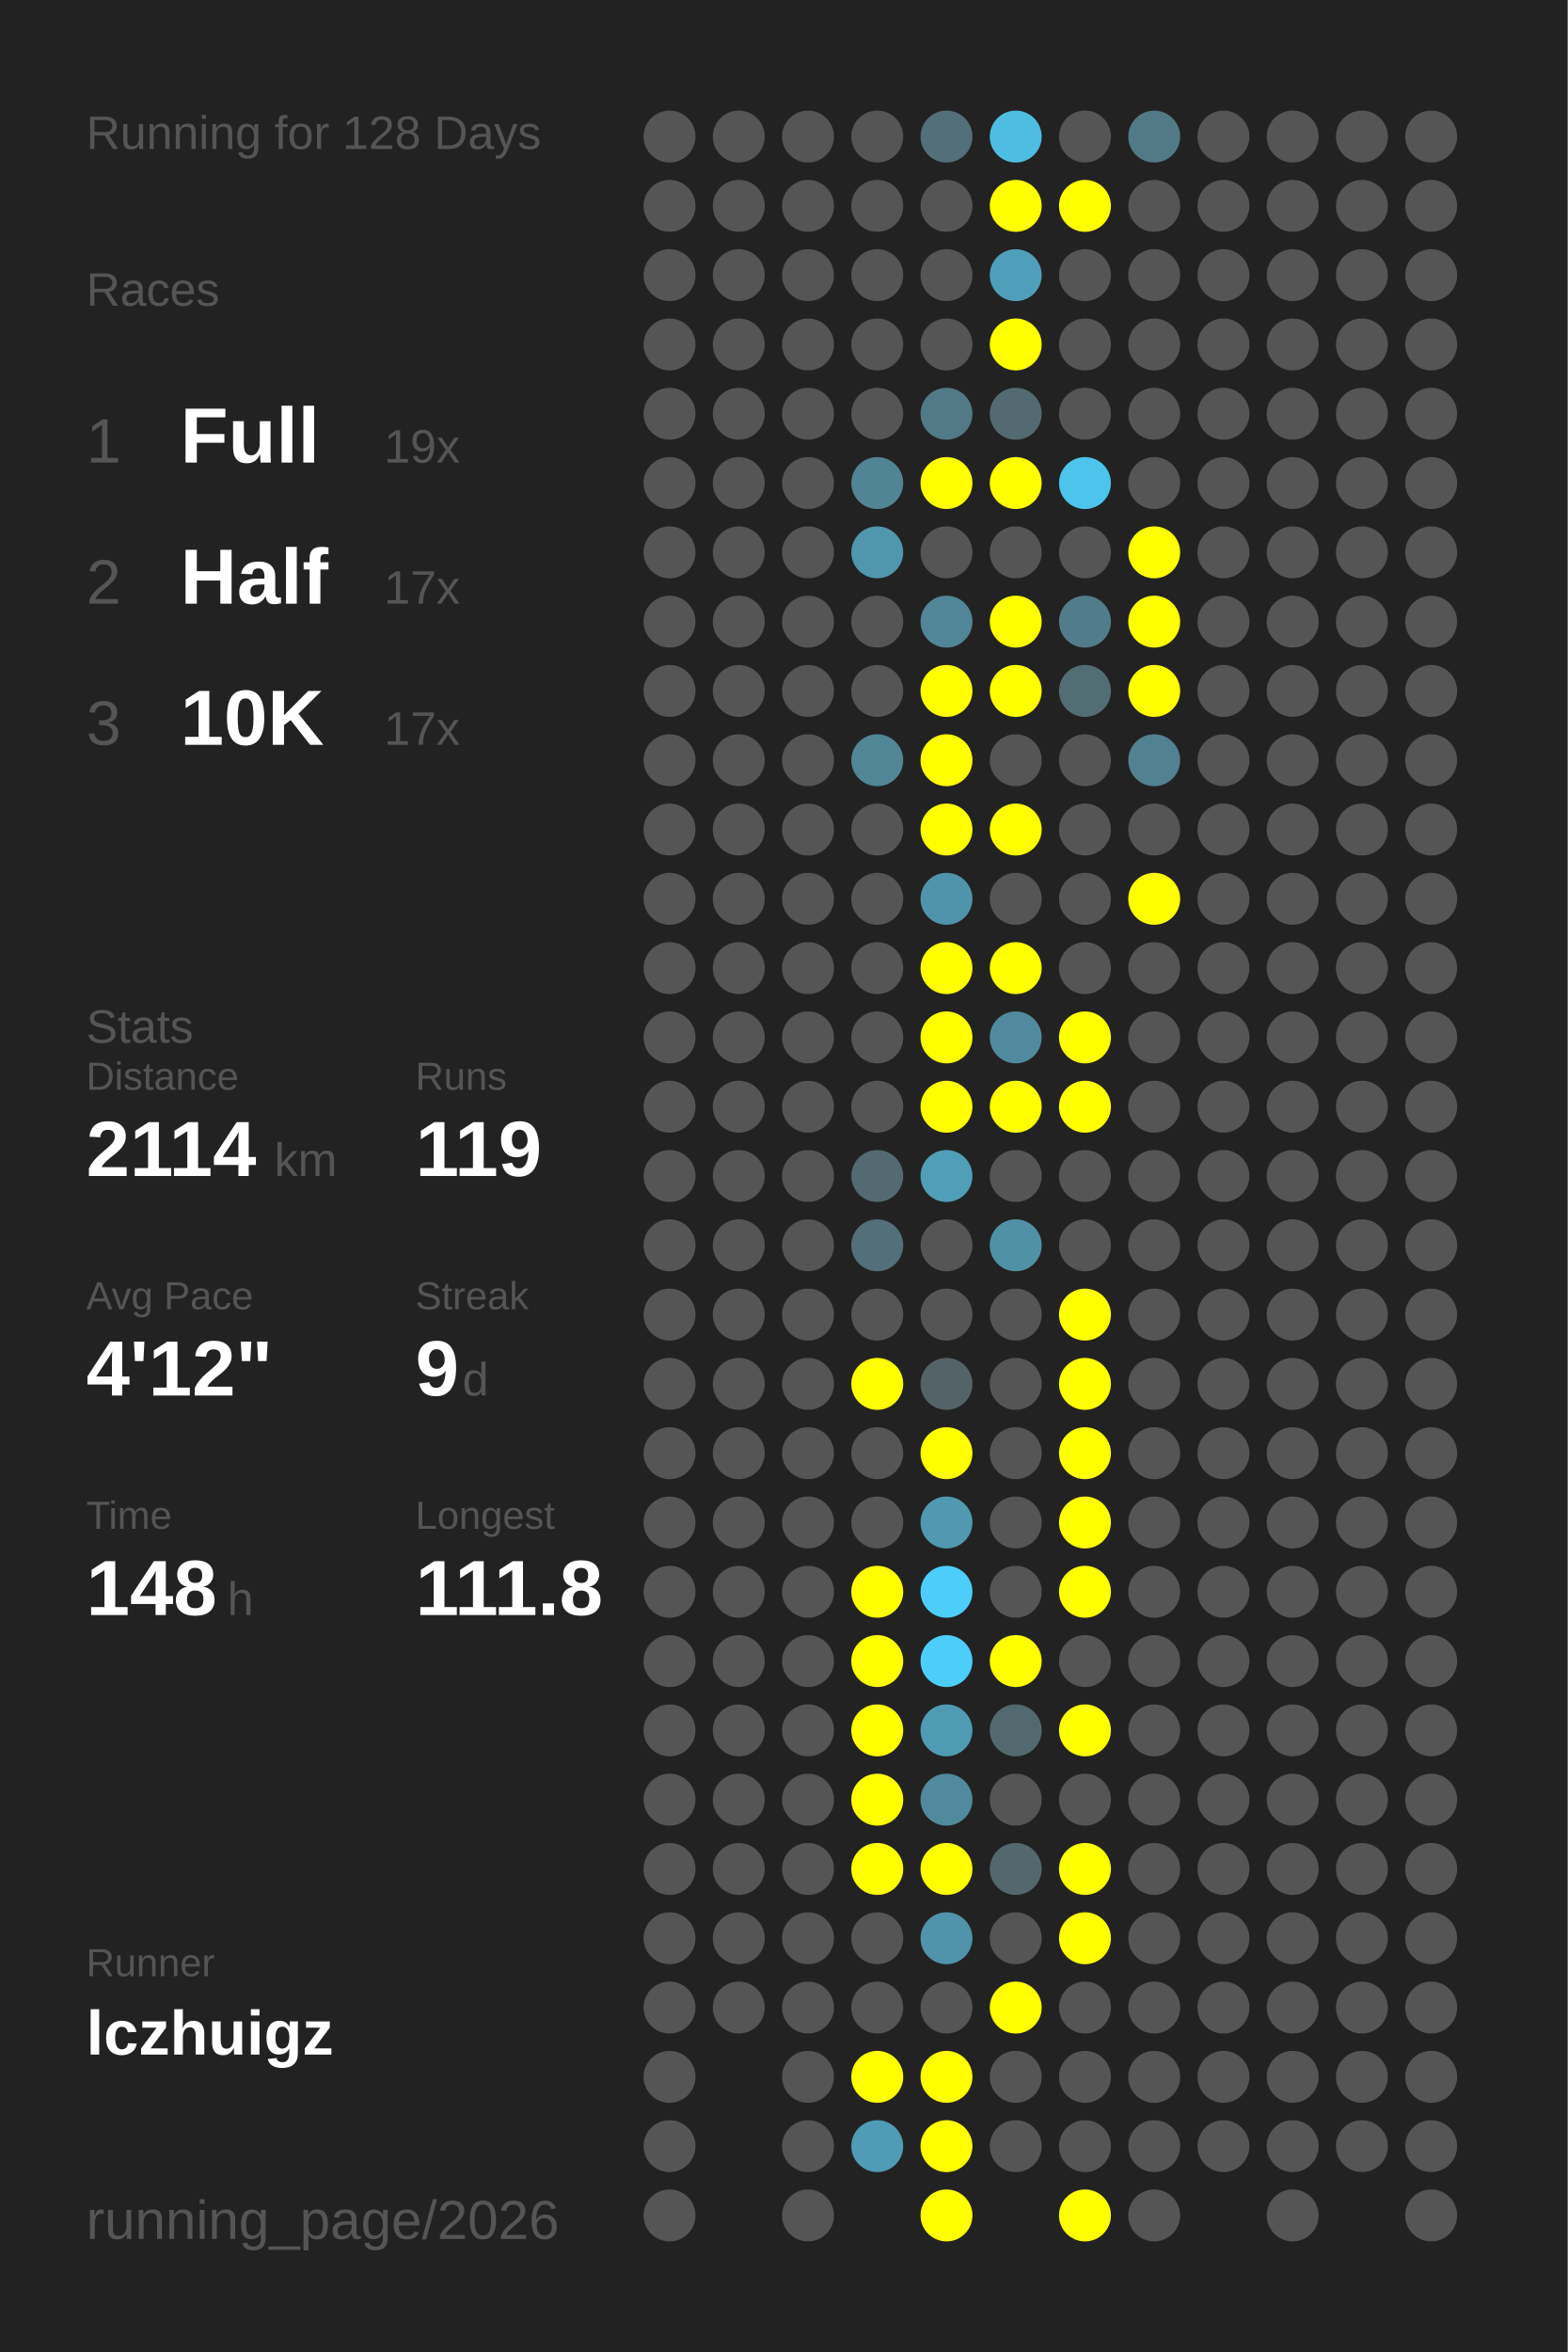
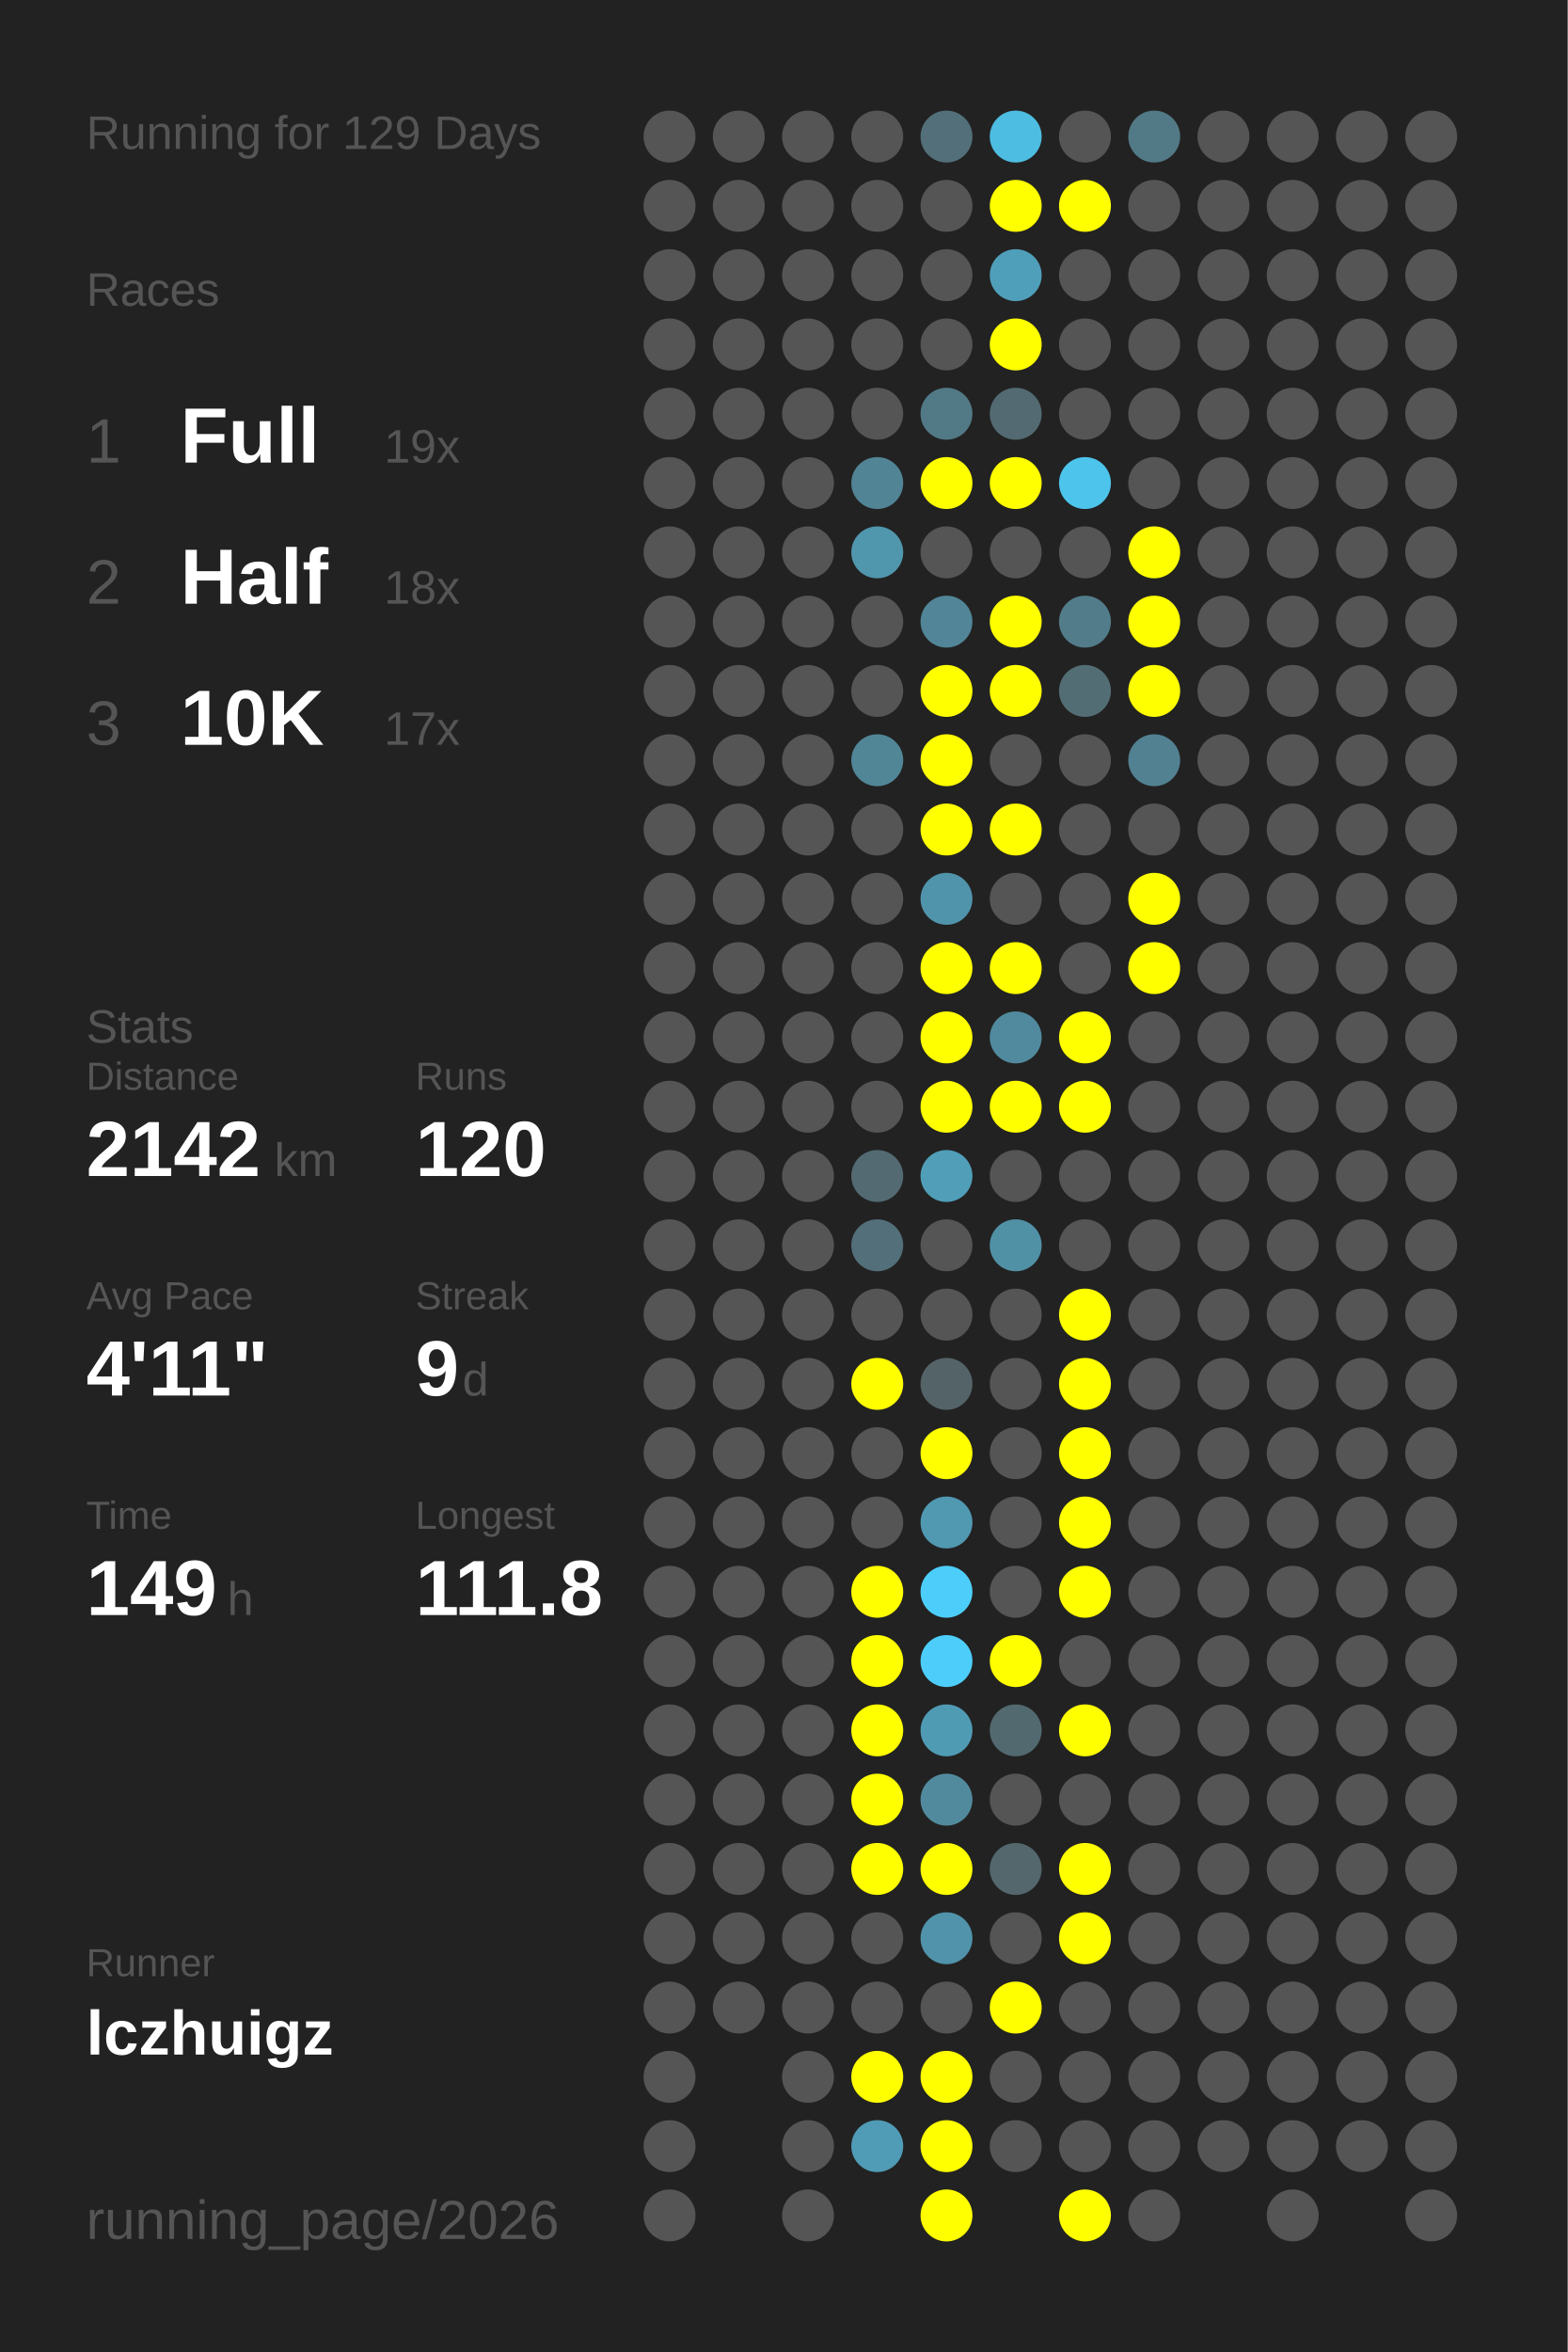
<svg xmlns="http://www.w3.org/2000/svg" baseProfile="full" height="300mm" version="1.1" viewBox="0,0,200,300" width="200mm">
  <defs />
  <rect fill="#222222" height="300" width="200" x="0" y="0" />
-   <text fill="#555555" style="font-size:6px; font-family:Arial;" x="11" y="19">Running for 128 Days</text>
+   <text fill="#555555" style="font-size:6px; font-family:Arial;" x="11" y="19">Running for 129 Days</text>
  <text fill="#555555" style="font-size:6px; font-family:Arial;" x="11" y="39">Races</text>
  <text fill="#555555" style="font-size:8px; font-family:Arial;" x="11" y="59">1</text>
  <text fill="#FFFFFF" style="font-size:10px; font-family:Arial; font-weight:bold;" x="23" y="59">Full</text>
  <text fill="#555555" style="font-size:6px; font-family:Arial;" x="49" y="59">19x</text>
  <text fill="#555555" style="font-size:8px; font-family:Arial;" x="11" y="77">2</text>
  <text fill="#FFFFFF" style="font-size:10px; font-family:Arial; font-weight:bold;" x="23" y="77">Half</text>
-   <text fill="#555555" style="font-size:6px; font-family:Arial;" x="49" y="77">17x</text>
+   <text fill="#555555" style="font-size:6px; font-family:Arial;" x="49" y="77">18x</text>
  <text fill="#555555" style="font-size:8px; font-family:Arial;" x="11" y="95">3</text>
  <text fill="#FFFFFF" style="font-size:10px; font-family:Arial; font-weight:bold;" x="23" y="95">10K</text>
  <text fill="#555555" style="font-size:6px; font-family:Arial;" x="49" y="95">17x</text>
  <text fill="#555555" style="font-size:6px; font-family:Arial;" x="11" y="133">Stats</text>
  <text fill="#555555" style="font-size:5px; font-family:Arial;" x="11" y="139">Distance</text>
-   <text fill="#FFFFFF" style="font-size:10px; font-family:Arial; font-weight:bold;" x="11" y="150">2114</text>
+   <text fill="#FFFFFF" style="font-size:10px; font-family:Arial; font-weight:bold;" x="11" y="150">2142</text>
  <text fill="#555555" style="font-size:6px; font-family:Arial;" x="35" y="150">km</text>
  <text fill="#555555" style="font-size:5px; font-family:Arial;" x="53" y="139">Runs</text>
-   <text fill="#FFFFFF" style="font-size:10px; font-family:Arial; font-weight:bold;" x="53" y="150">119</text>
+   <text fill="#FFFFFF" style="font-size:10px; font-family:Arial; font-weight:bold;" x="53" y="150">120</text>
  <text fill="#555555" style="font-size:5px; font-family:Arial;" x="11" y="167">Avg Pace</text>
-   <text fill="#FFFFFF" style="font-size:10px; font-family:Arial; font-weight:bold;" x="11" y="178">4'12"</text>
+   <text fill="#FFFFFF" style="font-size:10px; font-family:Arial; font-weight:bold;" x="11" y="178">4'11"</text>
  <text fill="#555555" style="font-size:5px; font-family:Arial;" x="53" y="167">Streak</text>
  <text fill="#FFFFFF" style="font-size:10px; font-family:Arial; font-weight:bold;" x="53" y="178">9</text>
  <text fill="#555555" style="font-size:6px; font-family:Arial;" x="59" y="178">d</text>
  <text fill="#555555" style="font-size:5px; font-family:Arial;" x="11" y="195">Time</text>
-   <text fill="#FFFFFF" style="font-size:10px; font-family:Arial; font-weight:bold;" x="11" y="206">148</text>
+   <text fill="#FFFFFF" style="font-size:10px; font-family:Arial; font-weight:bold;" x="11" y="206">149</text>
  <text fill="#555555" style="font-size:6px; font-family:Arial;" x="29" y="206">h</text>
  <text fill="#555555" style="font-size:5px; font-family:Arial;" x="53" y="195">Longest</text>
  <text fill="#FFFFFF" style="font-size:10px; font-family:Arial; font-weight:bold;" x="53" y="206">111.8</text>
  <text fill="#555555" style="font-size:5px; font-family:Arial;" x="11" y="252.065">Runner</text>
  <text fill="#FFFFFF" style="font-size:8px; font-family:Arial; font-weight:bold;" x="11" y="262.065">lczhuigz</text>
  <text fill="#555555" style="font-size:7px; font-family:Arial;" x="11" y="285.581">running_page/2026</text>
  <circle cx="85.417" cy="17.419" fill="#555555" r="3.312" />
  <circle cx="85.417" cy="26.258" fill="#555555" r="3.312" />
  <circle cx="85.417" cy="35.097" fill="#555555" r="3.312" />
  <circle cx="85.417" cy="43.935" fill="#555555" r="3.312" />
  <circle cx="85.417" cy="52.774" fill="#555555" r="3.312" />
  <circle cx="85.417" cy="61.613" fill="#555555" r="3.312" />
  <circle cx="85.417" cy="70.452" fill="#555555" r="3.312" />
  <circle cx="85.417" cy="79.29" fill="#555555" r="3.312" />
  <circle cx="85.417" cy="88.129" fill="#555555" r="3.312" />
  <circle cx="85.417" cy="96.968" fill="#555555" r="3.312" />
  <circle cx="85.417" cy="105.806" fill="#555555" r="3.312" />
  <circle cx="85.417" cy="114.645" fill="#555555" r="3.312" />
  <circle cx="85.417" cy="123.484" fill="#555555" r="3.312" />
  <circle cx="85.417" cy="132.323" fill="#555555" r="3.312" />
  <circle cx="85.417" cy="141.161" fill="#555555" r="3.312" />
  <circle cx="85.417" cy="150" fill="#555555" r="3.312" />
  <circle cx="85.417" cy="158.839" fill="#555555" r="3.312" />
  <circle cx="85.417" cy="167.677" fill="#555555" r="3.312" />
  <circle cx="85.417" cy="176.516" fill="#555555" r="3.312" />
  <circle cx="85.417" cy="185.355" fill="#555555" r="3.312" />
  <circle cx="85.417" cy="194.194" fill="#555555" r="3.312" />
  <circle cx="85.417" cy="203.032" fill="#555555" r="3.312" />
  <circle cx="85.417" cy="211.871" fill="#555555" r="3.312" />
  <circle cx="85.417" cy="220.71" fill="#555555" r="3.312" />
  <circle cx="85.417" cy="229.548" fill="#555555" r="3.312" />
  <circle cx="85.417" cy="238.387" fill="#555555" r="3.312" />
  <circle cx="85.417" cy="247.226" fill="#555555" r="3.312" />
  <circle cx="85.417" cy="256.065" fill="#555555" r="3.312" />
  <circle cx="85.417" cy="264.903" fill="#555555" r="3.312" />
  <circle cx="85.417" cy="273.742" fill="#555555" r="3.312" />
  <circle cx="85.417" cy="282.581" fill="#555555" r="3.312" />
  <circle cx="94.25" cy="17.419" fill="#555555" r="3.312" />
  <circle cx="94.25" cy="26.258" fill="#555555" r="3.312" />
  <circle cx="94.25" cy="35.097" fill="#555555" r="3.312" />
  <circle cx="94.25" cy="43.935" fill="#555555" r="3.312" />
  <circle cx="94.25" cy="52.774" fill="#555555" r="3.312" />
  <circle cx="94.25" cy="61.613" fill="#555555" r="3.312" />
  <circle cx="94.25" cy="70.452" fill="#555555" r="3.312" />
  <circle cx="94.25" cy="79.29" fill="#555555" r="3.312" />
  <circle cx="94.25" cy="88.129" fill="#555555" r="3.312" />
  <circle cx="94.25" cy="96.968" fill="#555555" r="3.312" />
  <circle cx="94.25" cy="105.806" fill="#555555" r="3.312" />
  <circle cx="94.25" cy="114.645" fill="#555555" r="3.312" />
  <circle cx="94.25" cy="123.484" fill="#555555" r="3.312" />
  <circle cx="94.25" cy="132.323" fill="#555555" r="3.312" />
  <circle cx="94.25" cy="141.161" fill="#555555" r="3.312" />
  <circle cx="94.25" cy="150" fill="#555555" r="3.312" />
  <circle cx="94.25" cy="158.839" fill="#555555" r="3.312" />
  <circle cx="94.25" cy="167.677" fill="#555555" r="3.312" />
  <circle cx="94.25" cy="176.516" fill="#555555" r="3.312" />
  <circle cx="94.25" cy="185.355" fill="#555555" r="3.312" />
  <circle cx="94.25" cy="194.194" fill="#555555" r="3.312" />
  <circle cx="94.25" cy="203.032" fill="#555555" r="3.312" />
  <circle cx="94.25" cy="211.871" fill="#555555" r="3.312" />
  <circle cx="94.25" cy="220.71" fill="#555555" r="3.312" />
  <circle cx="94.25" cy="229.548" fill="#555555" r="3.312" />
  <circle cx="94.25" cy="238.387" fill="#555555" r="3.312" />
  <circle cx="94.25" cy="247.226" fill="#555555" r="3.312" />
  <circle cx="94.25" cy="256.065" fill="#555555" r="3.312" />
  <circle cx="103.083" cy="17.419" fill="#555555" r="3.312" />
  <circle cx="103.083" cy="26.258" fill="#555555" r="3.312" />
  <circle cx="103.083" cy="35.097" fill="#555555" r="3.312" />
  <circle cx="103.083" cy="43.935" fill="#555555" r="3.312" />
  <circle cx="103.083" cy="52.774" fill="#555555" r="3.312" />
  <circle cx="103.083" cy="61.613" fill="#555555" r="3.312" />
  <circle cx="103.083" cy="70.452" fill="#555555" r="3.312" />
  <circle cx="103.083" cy="79.29" fill="#555555" r="3.312" />
  <circle cx="103.083" cy="88.129" fill="#555555" r="3.312" />
  <circle cx="103.083" cy="96.968" fill="#555555" r="3.312" />
  <circle cx="103.083" cy="105.806" fill="#555555" r="3.312" />
  <circle cx="103.083" cy="114.645" fill="#555555" r="3.312" />
  <circle cx="103.083" cy="123.484" fill="#555555" r="3.312" />
  <circle cx="103.083" cy="132.323" fill="#555555" r="3.312" />
  <circle cx="103.083" cy="141.161" fill="#555555" r="3.312" />
  <circle cx="103.083" cy="150" fill="#555555" r="3.312" />
  <circle cx="103.083" cy="158.839" fill="#555555" r="3.312" />
  <circle cx="103.083" cy="167.677" fill="#555555" r="3.312" />
  <circle cx="103.083" cy="176.516" fill="#555555" r="3.312" />
  <circle cx="103.083" cy="185.355" fill="#555555" r="3.312" />
  <circle cx="103.083" cy="194.194" fill="#555555" r="3.312" />
  <circle cx="103.083" cy="203.032" fill="#555555" r="3.312" />
  <circle cx="103.083" cy="211.871" fill="#555555" r="3.312" />
  <circle cx="103.083" cy="220.71" fill="#555555" r="3.312" />
  <circle cx="103.083" cy="229.548" fill="#555555" r="3.312" />
  <circle cx="103.083" cy="238.387" fill="#555555" r="3.312" />
  <circle cx="103.083" cy="247.226" fill="#555555" r="3.312" />
  <circle cx="103.083" cy="256.065" fill="#555555" r="3.312" />
  <circle cx="103.083" cy="264.903" fill="#555555" r="3.312" />
  <circle cx="103.083" cy="273.742" fill="#555555" r="3.312" />
  <circle cx="103.083" cy="282.581" fill="#555555" r="3.312" />
  <circle cx="111.917" cy="17.419" fill="#555555" r="3.312" />
  <circle cx="111.917" cy="26.258" fill="#555555" r="3.312" />
  <circle cx="111.917" cy="35.097" fill="#555555" r="3.312" />
  <circle cx="111.917" cy="43.935" fill="#555555" r="3.312" />
  <circle cx="111.917" cy="52.774" fill="#555555" r="3.312" />
  <circle cx="111.917" cy="61.613" fill="#518495" r="3.312" />
  <circle cx="111.917" cy="70.452" fill="#5096ad" r="3.312" />
  <circle cx="111.917" cy="79.29" fill="#555555" r="3.312" />
  <circle cx="111.917" cy="88.129" fill="#555555" r="3.312" />
  <circle cx="111.917" cy="96.968" fill="#518697" r="3.312" />
  <circle cx="111.917" cy="105.806" fill="#555555" r="3.312" />
  <circle cx="111.917" cy="114.645" fill="#555555" r="3.312" />
  <circle cx="111.917" cy="123.484" fill="#555555" r="3.312" />
  <circle cx="111.917" cy="132.323" fill="#555555" r="3.312" />
  <circle cx="111.917" cy="141.161" fill="#555555" r="3.312" />
  <circle cx="111.917" cy="150" fill="#536a72" r="3.312" />
  <circle cx="111.917" cy="158.839" fill="#536f79" r="3.312" />
  <circle cx="111.917" cy="167.677" fill="#555555" r="3.312" />
  <circle cx="111.917" cy="176.516" fill="#FFFF00" r="3.312" />
  <circle cx="111.917" cy="185.355" fill="#555555" r="3.312" />
  <circle cx="111.917" cy="194.194" fill="#555555" r="3.312" />
  <circle cx="111.917" cy="203.032" fill="#FFFF00" r="3.312" />
  <circle cx="111.917" cy="211.871" fill="#FFFF00" r="3.312" />
  <circle cx="111.917" cy="220.71" fill="#FFFF00" r="3.312" />
  <circle cx="111.917" cy="229.548" fill="#FFFF00" r="3.312" />
  <circle cx="111.917" cy="238.387" fill="#FFFF00" r="3.312" />
  <circle cx="111.917" cy="247.226" fill="#555555" r="3.312" />
  <circle cx="111.917" cy="256.065" fill="#555555" r="3.312" />
  <circle cx="111.917" cy="264.903" fill="#FFFF00" r="3.312" />
  <circle cx="111.917" cy="273.742" fill="#509bb5" r="3.312" />
  <circle cx="120.75" cy="17.419" fill="#536f79" r="3.312" />
  <circle cx="120.75" cy="26.258" fill="#555555" r="3.312" />
  <circle cx="120.75" cy="35.097" fill="#555555" r="3.312" />
  <circle cx="120.75" cy="43.935" fill="#555555" r="3.312" />
  <circle cx="120.75" cy="52.774" fill="#527986" r="3.312" />
  <circle cx="120.75" cy="61.613" fill="#FFFF00" r="3.312" />
  <circle cx="120.75" cy="70.452" fill="#555555" r="3.312" />
  <circle cx="120.75" cy="79.29" fill="#518597" r="3.312" />
  <circle cx="120.75" cy="88.129" fill="#FFFF00" r="3.312" />
  <circle cx="120.75" cy="96.968" fill="#FFFF00" r="3.312" />
  <circle cx="120.75" cy="105.806" fill="#FFFF00" r="3.312" />
  <circle cx="120.75" cy="114.645" fill="#5094ab" r="3.312" />
  <circle cx="120.75" cy="123.484" fill="#FFFF00" r="3.312" />
  <circle cx="120.75" cy="132.323" fill="#FFFF00" r="3.312" />
  <circle cx="120.75" cy="141.161" fill="#FFFF00" r="3.312" />
  <circle cx="120.75" cy="150" fill="#509eb8" r="3.312" />
  <circle cx="120.75" cy="158.839" fill="#555555" r="3.312" />
  <circle cx="120.75" cy="167.677" fill="#555555" r="3.312" />
  <circle cx="120.75" cy="176.516" fill="#546368" r="3.312" />
  <circle cx="120.75" cy="185.355" fill="#FFFF00" r="3.312" />
  <circle cx="120.75" cy="194.194" fill="#5099b1" r="3.312" />
  <circle cx="120.75" cy="203.032" fill="#4dcefa" r="3.312" />
  <circle cx="120.75" cy="211.871" fill="#4dcefa" r="3.312" />
  <circle cx="120.75" cy="220.71" fill="#509bb4" r="3.312" />
  <circle cx="120.75" cy="229.548" fill="#518a9d" r="3.312" />
  <circle cx="120.75" cy="238.387" fill="#FFFF00" r="3.312" />
  <circle cx="120.75" cy="247.226" fill="#5093aa" r="3.312" />
  <circle cx="120.75" cy="256.065" fill="#555555" r="3.312" />
  <circle cx="120.75" cy="264.903" fill="#FFFF00" r="3.312" />
  <circle cx="120.75" cy="273.742" fill="#FFFF00" r="3.312" />
  <circle cx="120.75" cy="282.581" fill="#FFFF00" r="3.312" />
  <circle cx="129.583" cy="17.419" fill="#4ebde2" r="3.312" />
  <circle cx="129.583" cy="26.258" fill="#FFFF00" r="3.312" />
  <circle cx="129.583" cy="35.097" fill="#509fba" r="3.312" />
  <circle cx="129.583" cy="43.935" fill="#FFFF00" r="3.312" />
  <circle cx="129.583" cy="52.774" fill="#536a72" r="3.312" />
  <circle cx="129.583" cy="61.613" fill="#FFFF00" r="3.312" />
  <circle cx="129.583" cy="70.452" fill="#555555" r="3.312" />
  <circle cx="129.583" cy="79.29" fill="#FFFF00" r="3.312" />
  <circle cx="129.583" cy="88.129" fill="#FFFF00" r="3.312" />
  <circle cx="129.583" cy="96.968" fill="#555555" r="3.312" />
  <circle cx="129.583" cy="105.806" fill="#FFFF00" r="3.312" />
  <circle cx="129.583" cy="114.645" fill="#555555" r="3.312" />
  <circle cx="129.583" cy="123.484" fill="#FFFF00" r="3.312" />
  <circle cx="129.583" cy="132.323" fill="#518a9e" r="3.312" />
  <circle cx="129.583" cy="141.161" fill="#FFFF00" r="3.312" />
  <circle cx="129.583" cy="150" fill="#555555" r="3.312" />
  <circle cx="129.583" cy="158.839" fill="#5191a6" r="3.312" />
  <circle cx="129.583" cy="167.677" fill="#555555" r="3.312" />
  <circle cx="129.583" cy="176.516" fill="#555555" r="3.312" />
  <circle cx="129.583" cy="185.355" fill="#555555" r="3.312" />
  <circle cx="129.583" cy="194.194" fill="#555555" r="3.312" />
  <circle cx="129.583" cy="203.032" fill="#555555" r="3.312" />
  <circle cx="129.583" cy="211.871" fill="#FFFF00" r="3.312" />
  <circle cx="129.583" cy="220.71" fill="#536970" r="3.312" />
  <circle cx="129.583" cy="229.548" fill="#555555" r="3.312" />
  <circle cx="129.583" cy="238.387" fill="#53676d" r="3.312" />
  <circle cx="129.583" cy="247.226" fill="#555555" r="3.312" />
  <circle cx="129.583" cy="256.065" fill="#FFFF00" r="3.312" />
  <circle cx="129.583" cy="264.903" fill="#555555" r="3.312" />
  <circle cx="129.583" cy="273.742" fill="#555555" r="3.312" />
  <circle cx="138.417" cy="17.419" fill="#555555" r="3.312" />
  <circle cx="138.417" cy="26.258" fill="#FFFF00" r="3.312" />
  <circle cx="138.417" cy="35.097" fill="#555555" r="3.312" />
  <circle cx="138.417" cy="43.935" fill="#555555" r="3.312" />
  <circle cx="138.417" cy="52.774" fill="#555555" r="3.312" />
  <circle cx="138.417" cy="61.613" fill="#4dc4ec" r="3.312" />
  <circle cx="138.417" cy="70.452" fill="#555555" r="3.312" />
  <circle cx="138.417" cy="79.29" fill="#527c8a" r="3.312" />
  <circle cx="138.417" cy="88.129" fill="#536d75" r="3.312" />
  <circle cx="138.417" cy="96.968" fill="#555555" r="3.312" />
  <circle cx="138.417" cy="105.806" fill="#555555" r="3.312" />
  <circle cx="138.417" cy="114.645" fill="#555555" r="3.312" />
  <circle cx="138.417" cy="123.484" fill="#555555" r="3.312" />
  <circle cx="138.417" cy="132.323" fill="#FFFF00" r="3.312" />
  <circle cx="138.417" cy="141.161" fill="#FFFF00" r="3.312" />
  <circle cx="138.417" cy="150" fill="#555555" r="3.312" />
  <circle cx="138.417" cy="158.839" fill="#555555" r="3.312" />
  <circle cx="138.417" cy="167.677" fill="#FFFF00" r="3.312" />
  <circle cx="138.417" cy="176.516" fill="#FFFF00" r="3.312" />
  <circle cx="138.417" cy="185.355" fill="#FFFF00" r="3.312" />
  <circle cx="138.417" cy="194.194" fill="#FFFF00" r="3.312" />
  <circle cx="138.417" cy="203.032" fill="#FFFF00" r="3.312" />
  <circle cx="138.417" cy="211.871" fill="#555555" r="3.312" />
  <circle cx="138.417" cy="220.71" fill="#FFFF00" r="3.312" />
  <circle cx="138.417" cy="229.548" fill="#555555" r="3.312" />
  <circle cx="138.417" cy="238.387" fill="#FFFF00" r="3.312" />
  <circle cx="138.417" cy="247.226" fill="#FFFF00" r="3.312" />
  <circle cx="138.417" cy="256.065" fill="#555555" r="3.312" />
  <circle cx="138.417" cy="264.903" fill="#555555" r="3.312" />
  <circle cx="138.417" cy="273.742" fill="#555555" r="3.312" />
  <circle cx="138.417" cy="282.581" fill="#FFFF00" r="3.312" />
  <circle cx="147.25" cy="17.419" fill="#527986" r="3.312" />
  <circle cx="147.25" cy="26.258" fill="#555555" r="3.312" />
  <circle cx="147.25" cy="35.097" fill="#555555" r="3.312" />
  <circle cx="147.25" cy="43.935" fill="#555555" r="3.312" />
  <circle cx="147.25" cy="52.774" fill="#555555" r="3.312" />
  <circle cx="147.25" cy="61.613" fill="#555555" r="3.312" />
  <circle cx="147.25" cy="70.452" fill="#FFFF00" r="3.312" />
  <circle cx="147.25" cy="79.29" fill="#FFFF00" r="3.312" />
  <circle cx="147.25" cy="88.129" fill="#FFFF00" r="3.312" />
  <circle cx="147.25" cy="96.968" fill="#528191" r="3.312" />
  <circle cx="147.25" cy="105.806" fill="#555555" r="3.312" />
  <circle cx="147.25" cy="114.645" fill="#FFFF00" r="3.312" />
-   <circle cx="147.25" cy="123.484" fill="#555555" r="3.312" />
+   <circle cx="147.25" cy="123.484" fill="#FFFF00" r="3.312" />
  <circle cx="147.25" cy="132.323" fill="#555555" r="3.312" />
  <circle cx="147.25" cy="141.161" fill="#555555" r="3.312" />
  <circle cx="147.25" cy="150" fill="#555555" r="3.312" />
  <circle cx="147.25" cy="158.839" fill="#555555" r="3.312" />
  <circle cx="147.25" cy="167.677" fill="#555555" r="3.312" />
  <circle cx="147.25" cy="176.516" fill="#555555" r="3.312" />
  <circle cx="147.25" cy="185.355" fill="#555555" r="3.312" />
  <circle cx="147.25" cy="194.194" fill="#555555" r="3.312" />
  <circle cx="147.25" cy="203.032" fill="#555555" r="3.312" />
  <circle cx="147.25" cy="211.871" fill="#555555" r="3.312" />
  <circle cx="147.25" cy="220.71" fill="#555555" r="3.312" />
  <circle cx="147.25" cy="229.548" fill="#555555" r="3.312" />
  <circle cx="147.25" cy="238.387" fill="#555555" r="3.312" />
  <circle cx="147.25" cy="247.226" fill="#555555" r="3.312" />
  <circle cx="147.25" cy="256.065" fill="#555555" r="3.312" />
  <circle cx="147.25" cy="264.903" fill="#555555" r="3.312" />
  <circle cx="147.25" cy="273.742" fill="#555555" r="3.312" />
  <circle cx="147.25" cy="282.581" fill="#555555" r="3.312" />
  <circle cx="156.083" cy="17.419" fill="#555555" r="3.312" />
  <circle cx="156.083" cy="26.258" fill="#555555" r="3.312" />
  <circle cx="156.083" cy="35.097" fill="#555555" r="3.312" />
  <circle cx="156.083" cy="43.935" fill="#555555" r="3.312" />
  <circle cx="156.083" cy="52.774" fill="#555555" r="3.312" />
  <circle cx="156.083" cy="61.613" fill="#555555" r="3.312" />
  <circle cx="156.083" cy="70.452" fill="#555555" r="3.312" />
  <circle cx="156.083" cy="79.29" fill="#555555" r="3.312" />
  <circle cx="156.083" cy="88.129" fill="#555555" r="3.312" />
  <circle cx="156.083" cy="96.968" fill="#555555" r="3.312" />
  <circle cx="156.083" cy="105.806" fill="#555555" r="3.312" />
  <circle cx="156.083" cy="114.645" fill="#555555" r="3.312" />
  <circle cx="156.083" cy="123.484" fill="#555555" r="3.312" />
  <circle cx="156.083" cy="132.323" fill="#555555" r="3.312" />
  <circle cx="156.083" cy="141.161" fill="#555555" r="3.312" />
  <circle cx="156.083" cy="150" fill="#555555" r="3.312" />
  <circle cx="156.083" cy="158.839" fill="#555555" r="3.312" />
  <circle cx="156.083" cy="167.677" fill="#555555" r="3.312" />
  <circle cx="156.083" cy="176.516" fill="#555555" r="3.312" />
  <circle cx="156.083" cy="185.355" fill="#555555" r="3.312" />
  <circle cx="156.083" cy="194.194" fill="#555555" r="3.312" />
  <circle cx="156.083" cy="203.032" fill="#555555" r="3.312" />
  <circle cx="156.083" cy="211.871" fill="#555555" r="3.312" />
  <circle cx="156.083" cy="220.71" fill="#555555" r="3.312" />
  <circle cx="156.083" cy="229.548" fill="#555555" r="3.312" />
  <circle cx="156.083" cy="238.387" fill="#555555" r="3.312" />
  <circle cx="156.083" cy="247.226" fill="#555555" r="3.312" />
  <circle cx="156.083" cy="256.065" fill="#555555" r="3.312" />
  <circle cx="156.083" cy="264.903" fill="#555555" r="3.312" />
  <circle cx="156.083" cy="273.742" fill="#555555" r="3.312" />
  <circle cx="164.917" cy="17.419" fill="#555555" r="3.312" />
  <circle cx="164.917" cy="26.258" fill="#555555" r="3.312" />
  <circle cx="164.917" cy="35.097" fill="#555555" r="3.312" />
  <circle cx="164.917" cy="43.935" fill="#555555" r="3.312" />
  <circle cx="164.917" cy="52.774" fill="#555555" r="3.312" />
  <circle cx="164.917" cy="61.613" fill="#555555" r="3.312" />
  <circle cx="164.917" cy="70.452" fill="#555555" r="3.312" />
  <circle cx="164.917" cy="79.29" fill="#555555" r="3.312" />
  <circle cx="164.917" cy="88.129" fill="#555555" r="3.312" />
  <circle cx="164.917" cy="96.968" fill="#555555" r="3.312" />
  <circle cx="164.917" cy="105.806" fill="#555555" r="3.312" />
  <circle cx="164.917" cy="114.645" fill="#555555" r="3.312" />
  <circle cx="164.917" cy="123.484" fill="#555555" r="3.312" />
  <circle cx="164.917" cy="132.323" fill="#555555" r="3.312" />
  <circle cx="164.917" cy="141.161" fill="#555555" r="3.312" />
  <circle cx="164.917" cy="150" fill="#555555" r="3.312" />
  <circle cx="164.917" cy="158.839" fill="#555555" r="3.312" />
  <circle cx="164.917" cy="167.677" fill="#555555" r="3.312" />
  <circle cx="164.917" cy="176.516" fill="#555555" r="3.312" />
  <circle cx="164.917" cy="185.355" fill="#555555" r="3.312" />
  <circle cx="164.917" cy="194.194" fill="#555555" r="3.312" />
  <circle cx="164.917" cy="203.032" fill="#555555" r="3.312" />
  <circle cx="164.917" cy="211.871" fill="#555555" r="3.312" />
  <circle cx="164.917" cy="220.71" fill="#555555" r="3.312" />
  <circle cx="164.917" cy="229.548" fill="#555555" r="3.312" />
  <circle cx="164.917" cy="238.387" fill="#555555" r="3.312" />
  <circle cx="164.917" cy="247.226" fill="#555555" r="3.312" />
  <circle cx="164.917" cy="256.065" fill="#555555" r="3.312" />
  <circle cx="164.917" cy="264.903" fill="#555555" r="3.312" />
  <circle cx="164.917" cy="273.742" fill="#555555" r="3.312" />
  <circle cx="164.917" cy="282.581" fill="#555555" r="3.312" />
  <circle cx="173.75" cy="17.419" fill="#555555" r="3.312" />
  <circle cx="173.75" cy="26.258" fill="#555555" r="3.312" />
  <circle cx="173.75" cy="35.097" fill="#555555" r="3.312" />
  <circle cx="173.75" cy="43.935" fill="#555555" r="3.312" />
  <circle cx="173.75" cy="52.774" fill="#555555" r="3.312" />
  <circle cx="173.75" cy="61.613" fill="#555555" r="3.312" />
  <circle cx="173.75" cy="70.452" fill="#555555" r="3.312" />
  <circle cx="173.75" cy="79.29" fill="#555555" r="3.312" />
  <circle cx="173.75" cy="88.129" fill="#555555" r="3.312" />
  <circle cx="173.75" cy="96.968" fill="#555555" r="3.312" />
  <circle cx="173.75" cy="105.806" fill="#555555" r="3.312" />
  <circle cx="173.75" cy="114.645" fill="#555555" r="3.312" />
  <circle cx="173.75" cy="123.484" fill="#555555" r="3.312" />
  <circle cx="173.75" cy="132.323" fill="#555555" r="3.312" />
  <circle cx="173.75" cy="141.161" fill="#555555" r="3.312" />
  <circle cx="173.75" cy="150" fill="#555555" r="3.312" />
  <circle cx="173.75" cy="158.839" fill="#555555" r="3.312" />
  <circle cx="173.75" cy="167.677" fill="#555555" r="3.312" />
  <circle cx="173.75" cy="176.516" fill="#555555" r="3.312" />
  <circle cx="173.75" cy="185.355" fill="#555555" r="3.312" />
  <circle cx="173.75" cy="194.194" fill="#555555" r="3.312" />
  <circle cx="173.75" cy="203.032" fill="#555555" r="3.312" />
  <circle cx="173.75" cy="211.871" fill="#555555" r="3.312" />
  <circle cx="173.75" cy="220.71" fill="#555555" r="3.312" />
  <circle cx="173.75" cy="229.548" fill="#555555" r="3.312" />
  <circle cx="173.75" cy="238.387" fill="#555555" r="3.312" />
  <circle cx="173.75" cy="247.226" fill="#555555" r="3.312" />
  <circle cx="173.75" cy="256.065" fill="#555555" r="3.312" />
  <circle cx="173.75" cy="264.903" fill="#555555" r="3.312" />
  <circle cx="173.75" cy="273.742" fill="#555555" r="3.312" />
  <circle cx="182.583" cy="17.419" fill="#555555" r="3.312" />
  <circle cx="182.583" cy="26.258" fill="#555555" r="3.312" />
  <circle cx="182.583" cy="35.097" fill="#555555" r="3.312" />
  <circle cx="182.583" cy="43.935" fill="#555555" r="3.312" />
  <circle cx="182.583" cy="52.774" fill="#555555" r="3.312" />
  <circle cx="182.583" cy="61.613" fill="#555555" r="3.312" />
  <circle cx="182.583" cy="70.452" fill="#555555" r="3.312" />
  <circle cx="182.583" cy="79.29" fill="#555555" r="3.312" />
  <circle cx="182.583" cy="88.129" fill="#555555" r="3.312" />
  <circle cx="182.583" cy="96.968" fill="#555555" r="3.312" />
  <circle cx="182.583" cy="105.806" fill="#555555" r="3.312" />
  <circle cx="182.583" cy="114.645" fill="#555555" r="3.312" />
  <circle cx="182.583" cy="123.484" fill="#555555" r="3.312" />
  <circle cx="182.583" cy="132.323" fill="#555555" r="3.312" />
  <circle cx="182.583" cy="141.161" fill="#555555" r="3.312" />
  <circle cx="182.583" cy="150" fill="#555555" r="3.312" />
  <circle cx="182.583" cy="158.839" fill="#555555" r="3.312" />
  <circle cx="182.583" cy="167.677" fill="#555555" r="3.312" />
  <circle cx="182.583" cy="176.516" fill="#555555" r="3.312" />
  <circle cx="182.583" cy="185.355" fill="#555555" r="3.312" />
  <circle cx="182.583" cy="194.194" fill="#555555" r="3.312" />
  <circle cx="182.583" cy="203.032" fill="#555555" r="3.312" />
  <circle cx="182.583" cy="211.871" fill="#555555" r="3.312" />
  <circle cx="182.583" cy="220.71" fill="#555555" r="3.312" />
  <circle cx="182.583" cy="229.548" fill="#555555" r="3.312" />
  <circle cx="182.583" cy="238.387" fill="#555555" r="3.312" />
  <circle cx="182.583" cy="247.226" fill="#555555" r="3.312" />
  <circle cx="182.583" cy="256.065" fill="#555555" r="3.312" />
  <circle cx="182.583" cy="264.903" fill="#555555" r="3.312" />
  <circle cx="182.583" cy="273.742" fill="#555555" r="3.312" />
  <circle cx="182.583" cy="282.581" fill="#555555" r="3.312" />
</svg>
